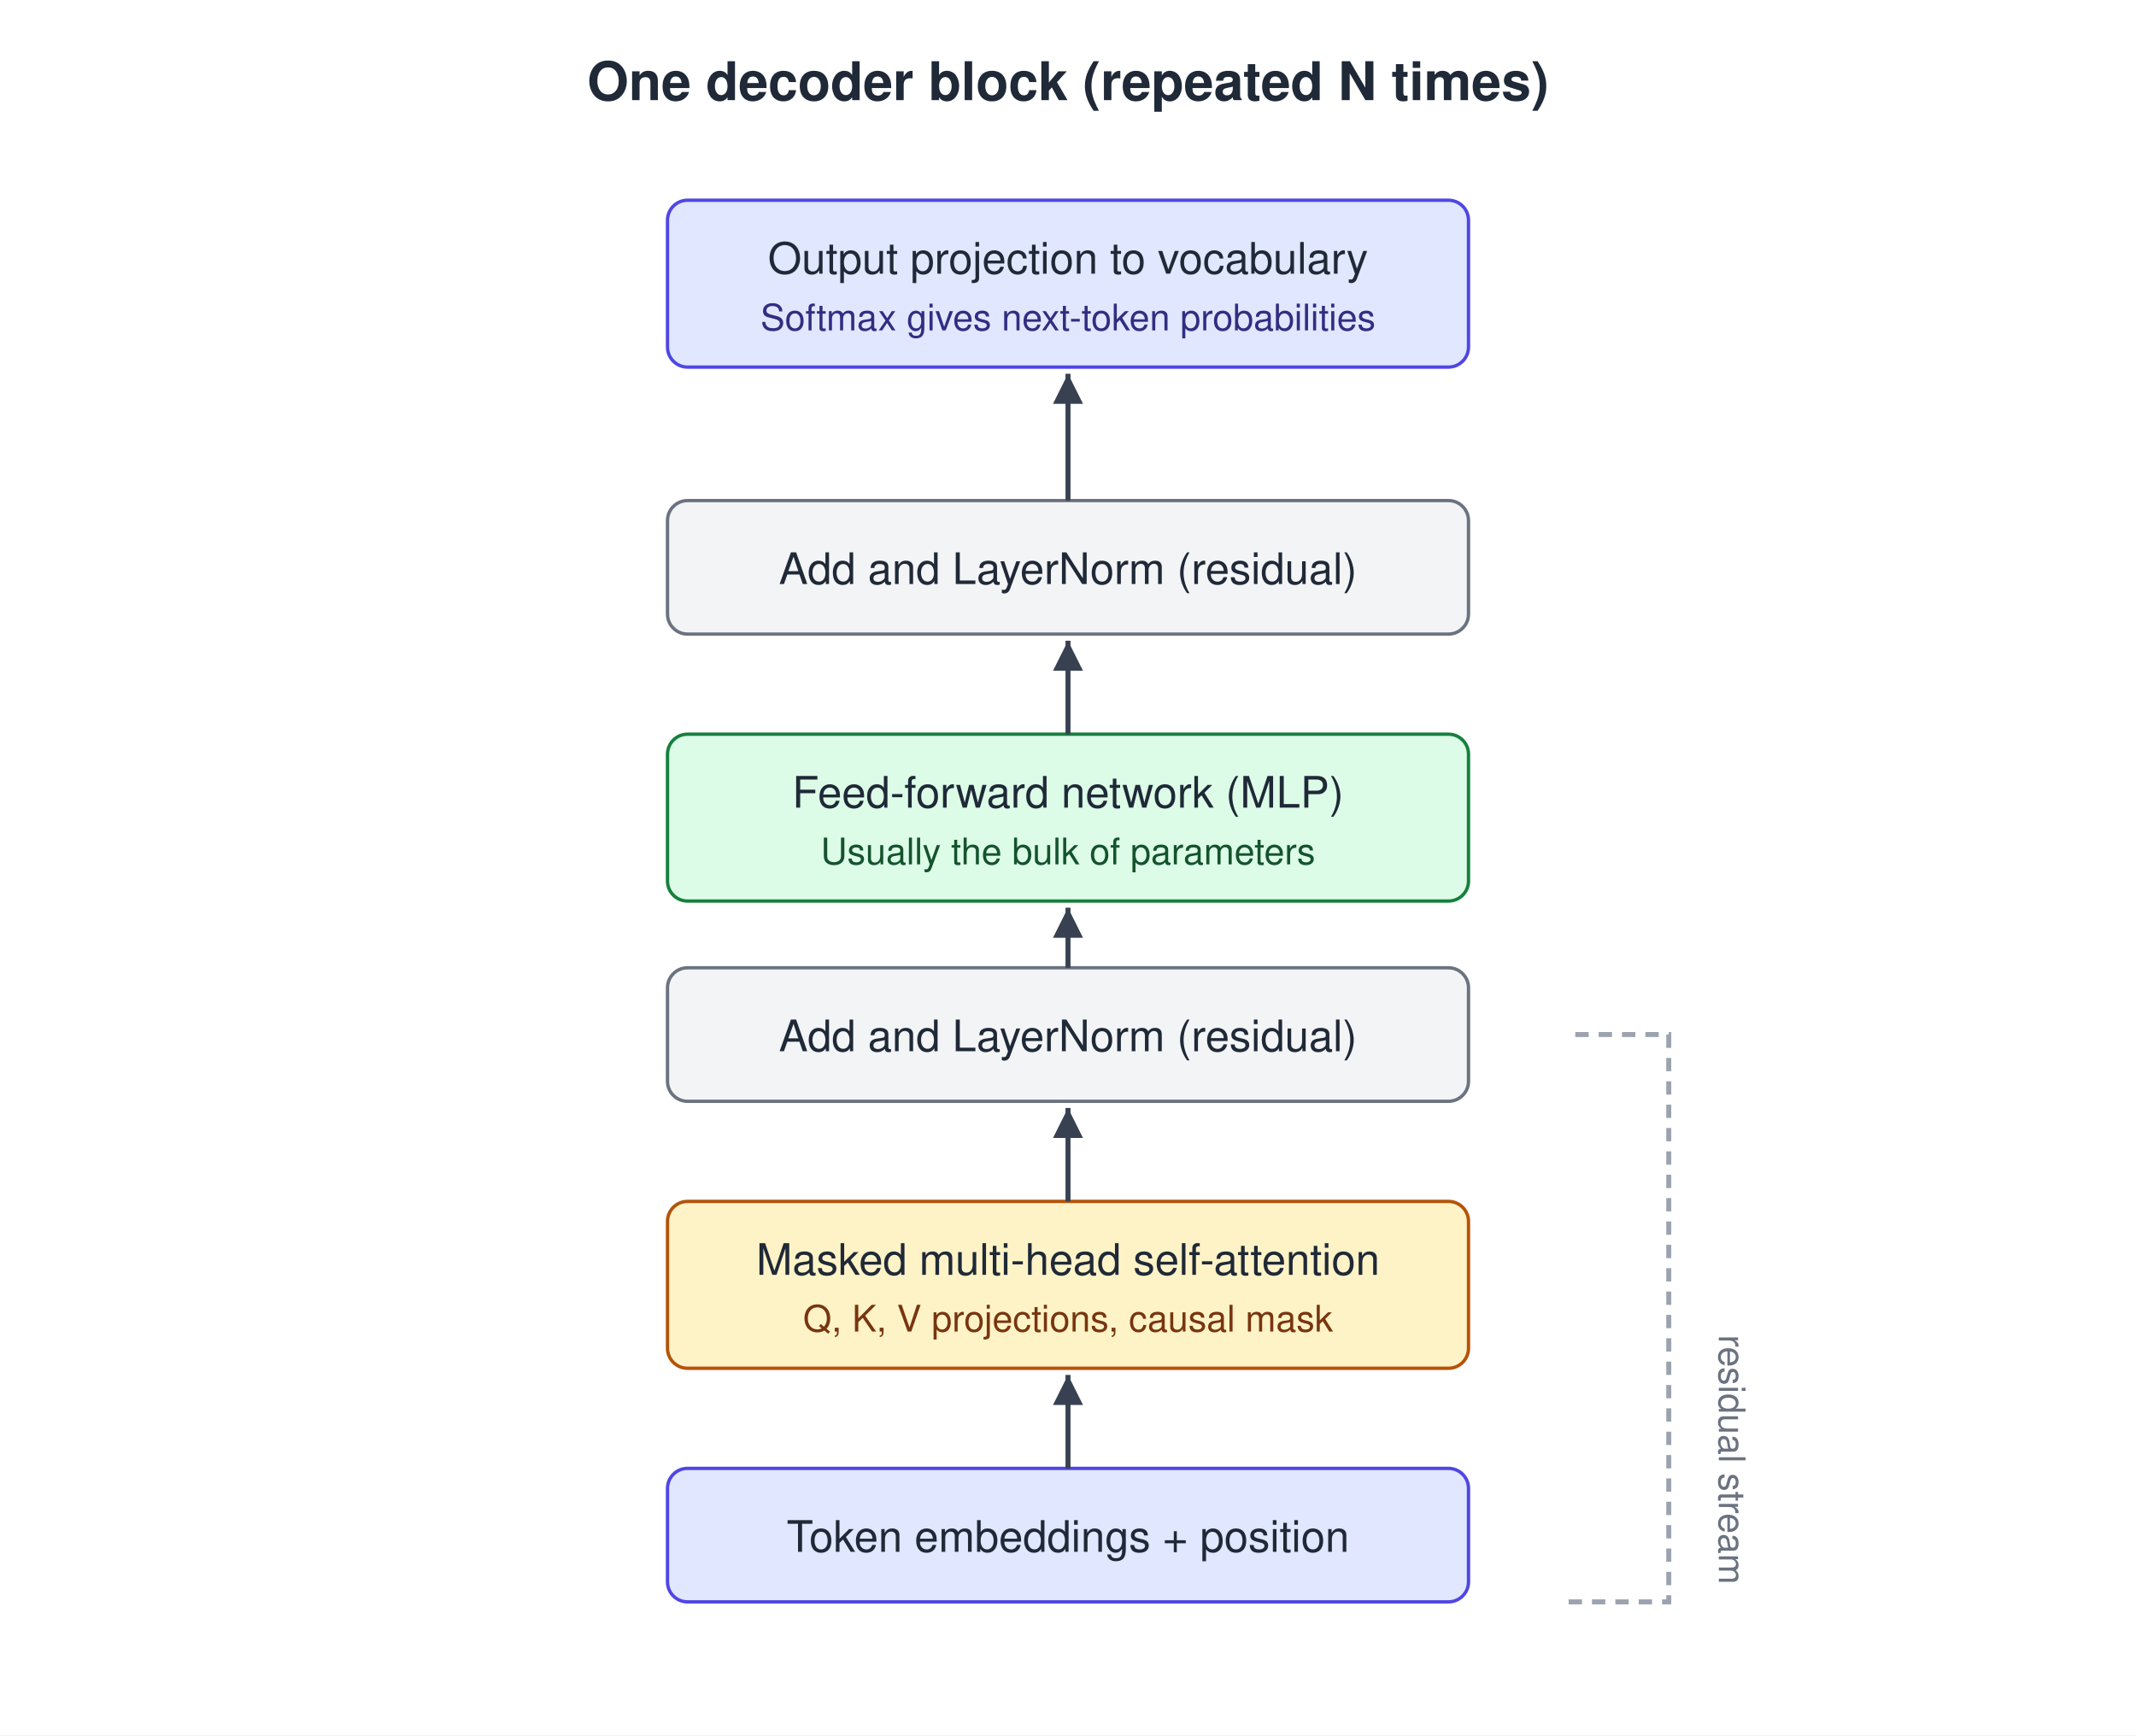
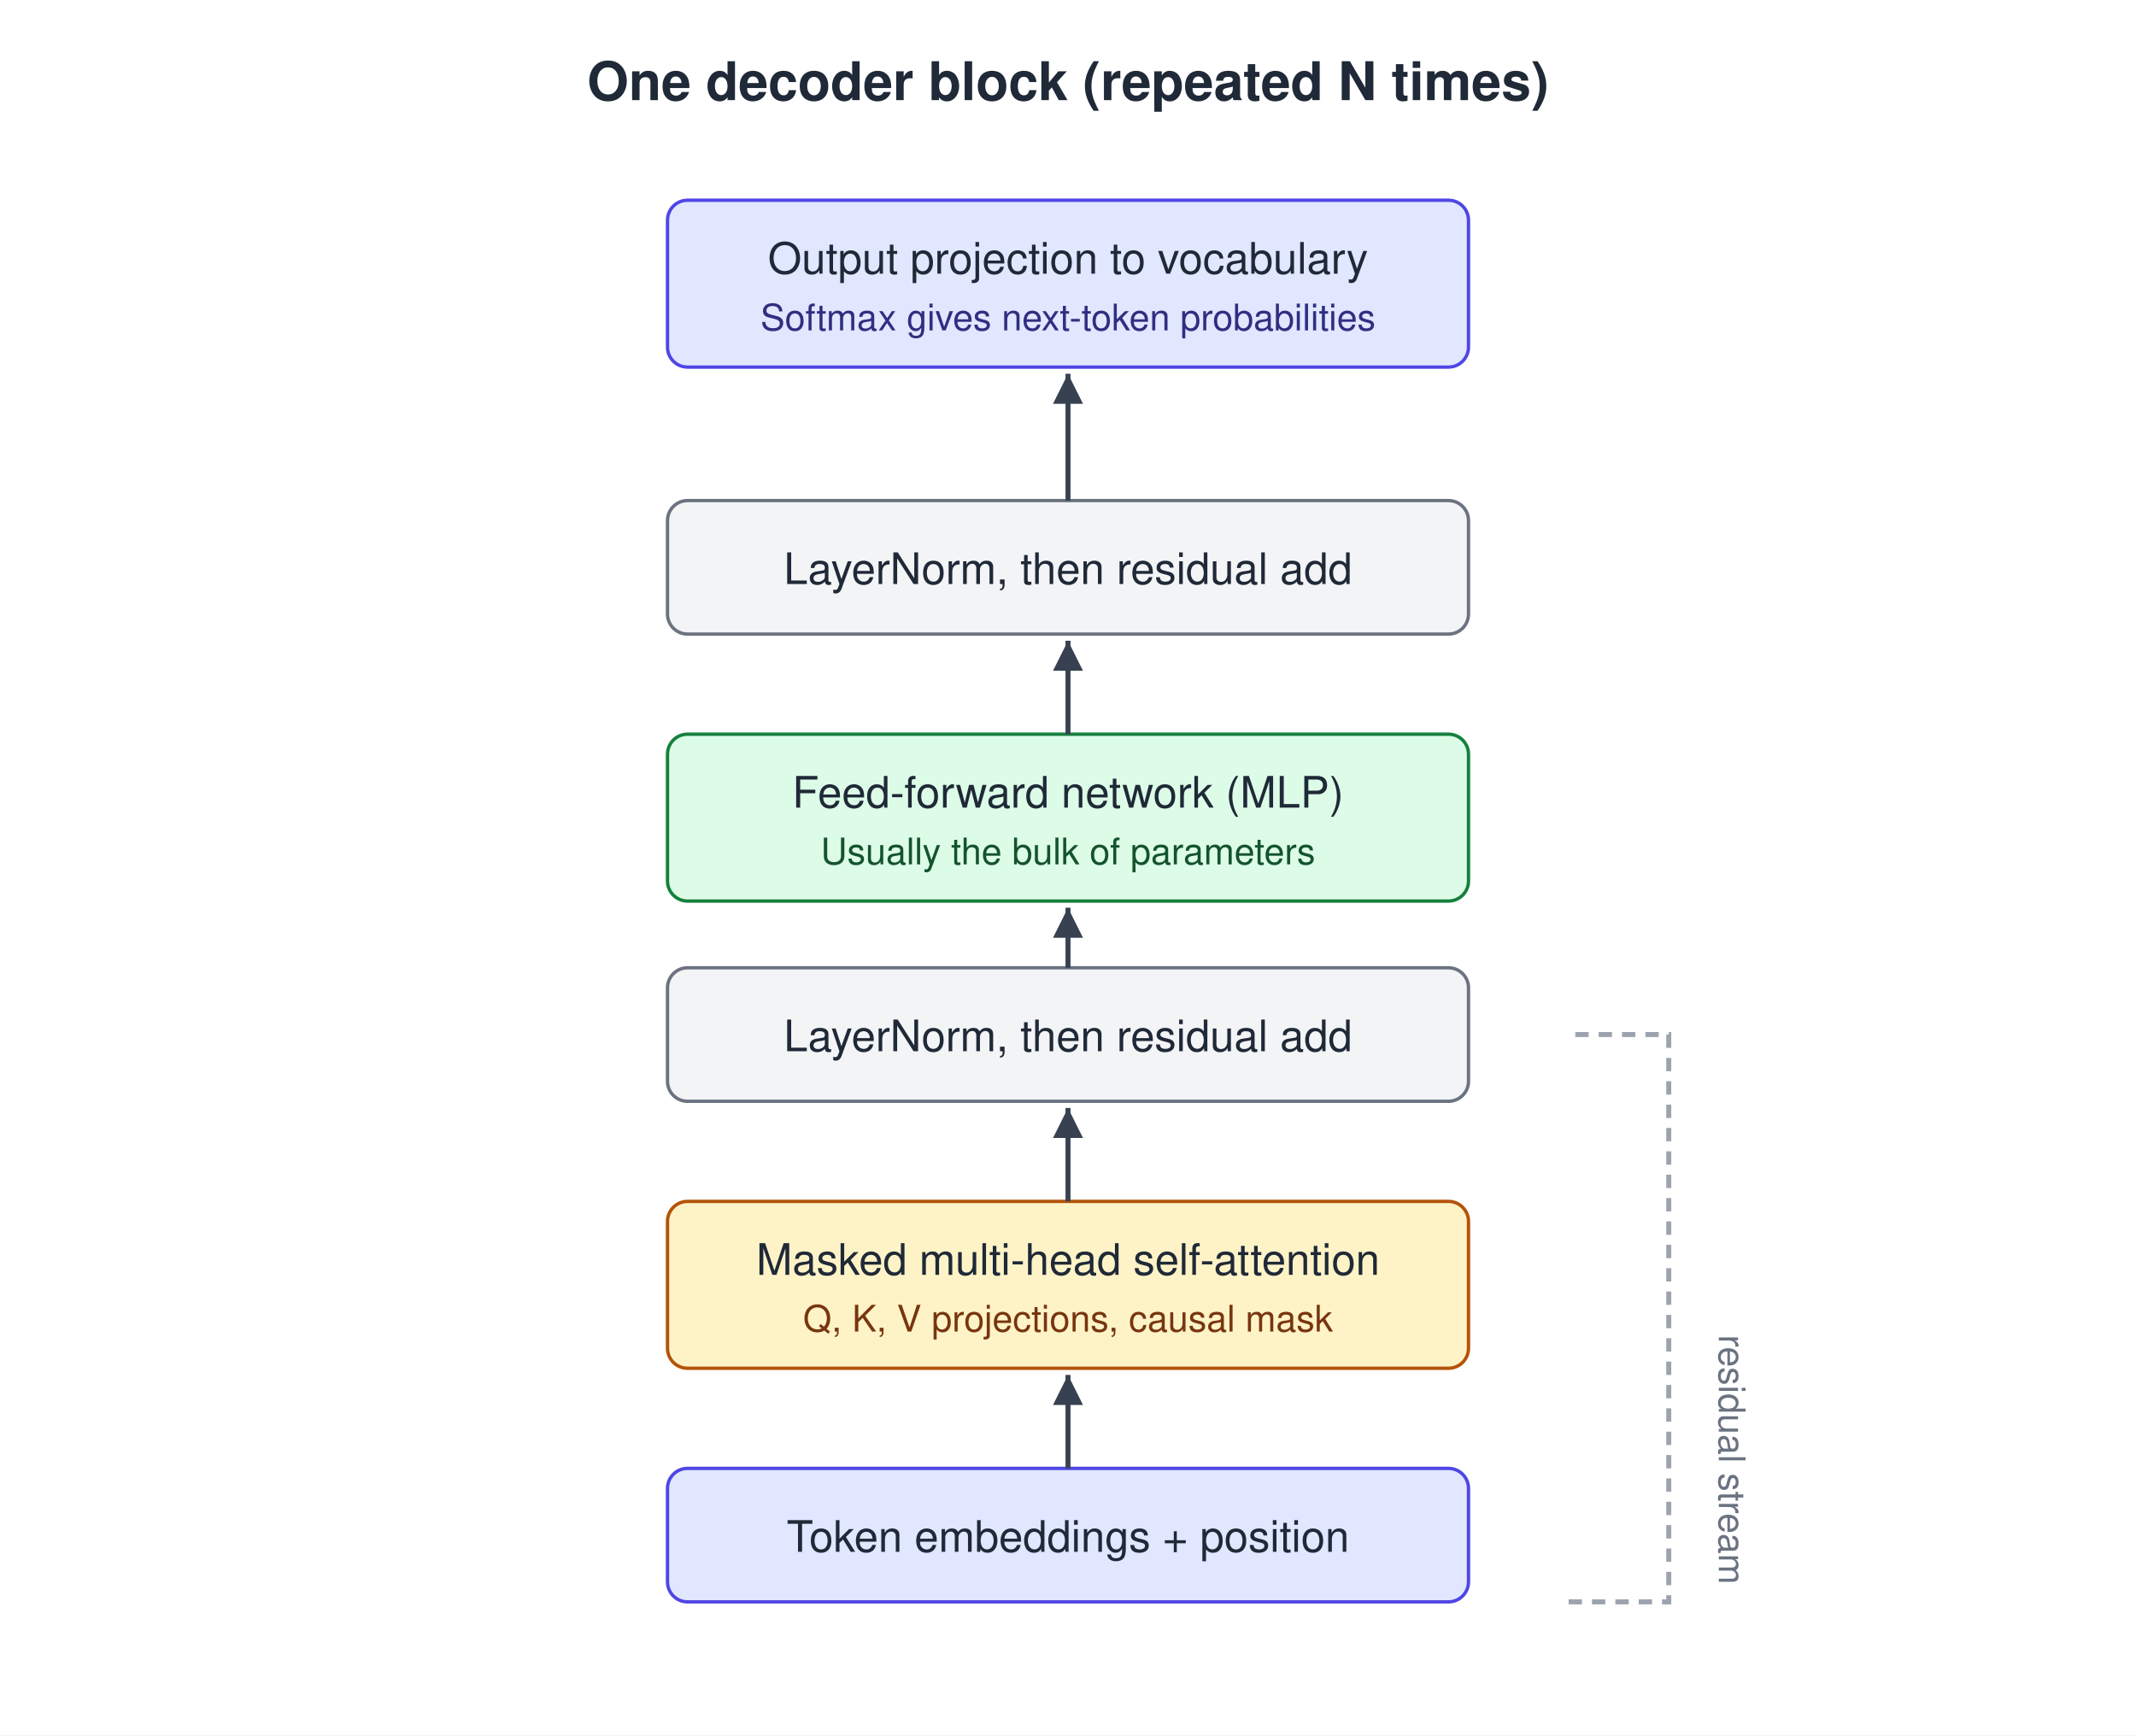
<svg xmlns="http://www.w3.org/2000/svg" viewBox="0 0 640 520" font-family="Helvetica, Arial, sans-serif">
  <rect width="640" height="520" fill="#ffffff" />
  <text x="320" y="30" text-anchor="middle" font-size="16" font-weight="bold" fill="#1f2937">One decoder block (repeated N times)</text>
  <g font-size="13" fill="#1f2937" text-anchor="middle">
    <rect x="200" y="440" width="240" height="40" rx="6" fill="#e0e7ff" stroke="#4f46e5" />
    <text x="320" y="465">Token embeddings + position</text>
    <rect x="200" y="360" width="240" height="50" rx="6" fill="#fef3c7" stroke="#b45309" />
    <text x="320" y="382">Masked multi-head self-attention</text>
    <text x="320" y="399" font-size="11" fill="#78350f">Q, K, V projections, causal mask</text>
    <rect x="200" y="290" width="240" height="40" rx="6" fill="#f3f4f6" stroke="#6b7280" />
-     <text x="320" y="315">Add and LayerNorm (residual)</text>
+     <text x="320" y="315">LayerNorm, then residual add</text>
    <rect x="200" y="220" width="240" height="50" rx="6" fill="#dcfce7" stroke="#15803d" />
    <text x="320" y="242">Feed-forward network (MLP)</text>
    <text x="320" y="259" font-size="11" fill="#14532d">Usually the bulk of parameters</text>
    <rect x="200" y="150" width="240" height="40" rx="6" fill="#f3f4f6" stroke="#6b7280" />
-     <text x="320" y="175">Add and LayerNorm (residual)</text>
+     <text x="320" y="175">LayerNorm, then residual add</text>
    <rect x="200" y="60" width="240" height="50" rx="6" fill="#e0e7ff" stroke="#4f46e5" />
    <text x="320" y="82">Output projection to vocabulary</text>
    <text x="320" y="99" font-size="11" fill="#312e81">Softmax gives next-token probabilities</text>
  </g>
  <g stroke="#374151" stroke-width="1.5" fill="none" marker-end="url(#a)">
    <line x1="320" y1="440" x2="320" y2="412" />
    <line x1="320" y1="360" x2="320" y2="332" />
    <line x1="320" y1="290" x2="320" y2="272" />
    <line x1="320" y1="220" x2="320" y2="192" />
    <line x1="320" y1="150" x2="320" y2="112" />
  </g>
  <path d="M 470 480 L 500 480 L 500 310 L 470 310" stroke="#9ca3af" stroke-width="1.5" fill="none" stroke-dasharray="4 3" />
  <path d="M 470 310 L 500 310" stroke="none" />
  <text x="515" y="400" font-size="11" fill="#6b7280" transform="rotate(90 515 400)">residual stream</text>
  <defs>
    <marker id="a" markerWidth="8" markerHeight="8" refX="6" refY="3" orient="auto">
      <path d="M0,0 L0,6 L6,3 z" fill="#374151" />
    </marker>
  </defs>
</svg>
